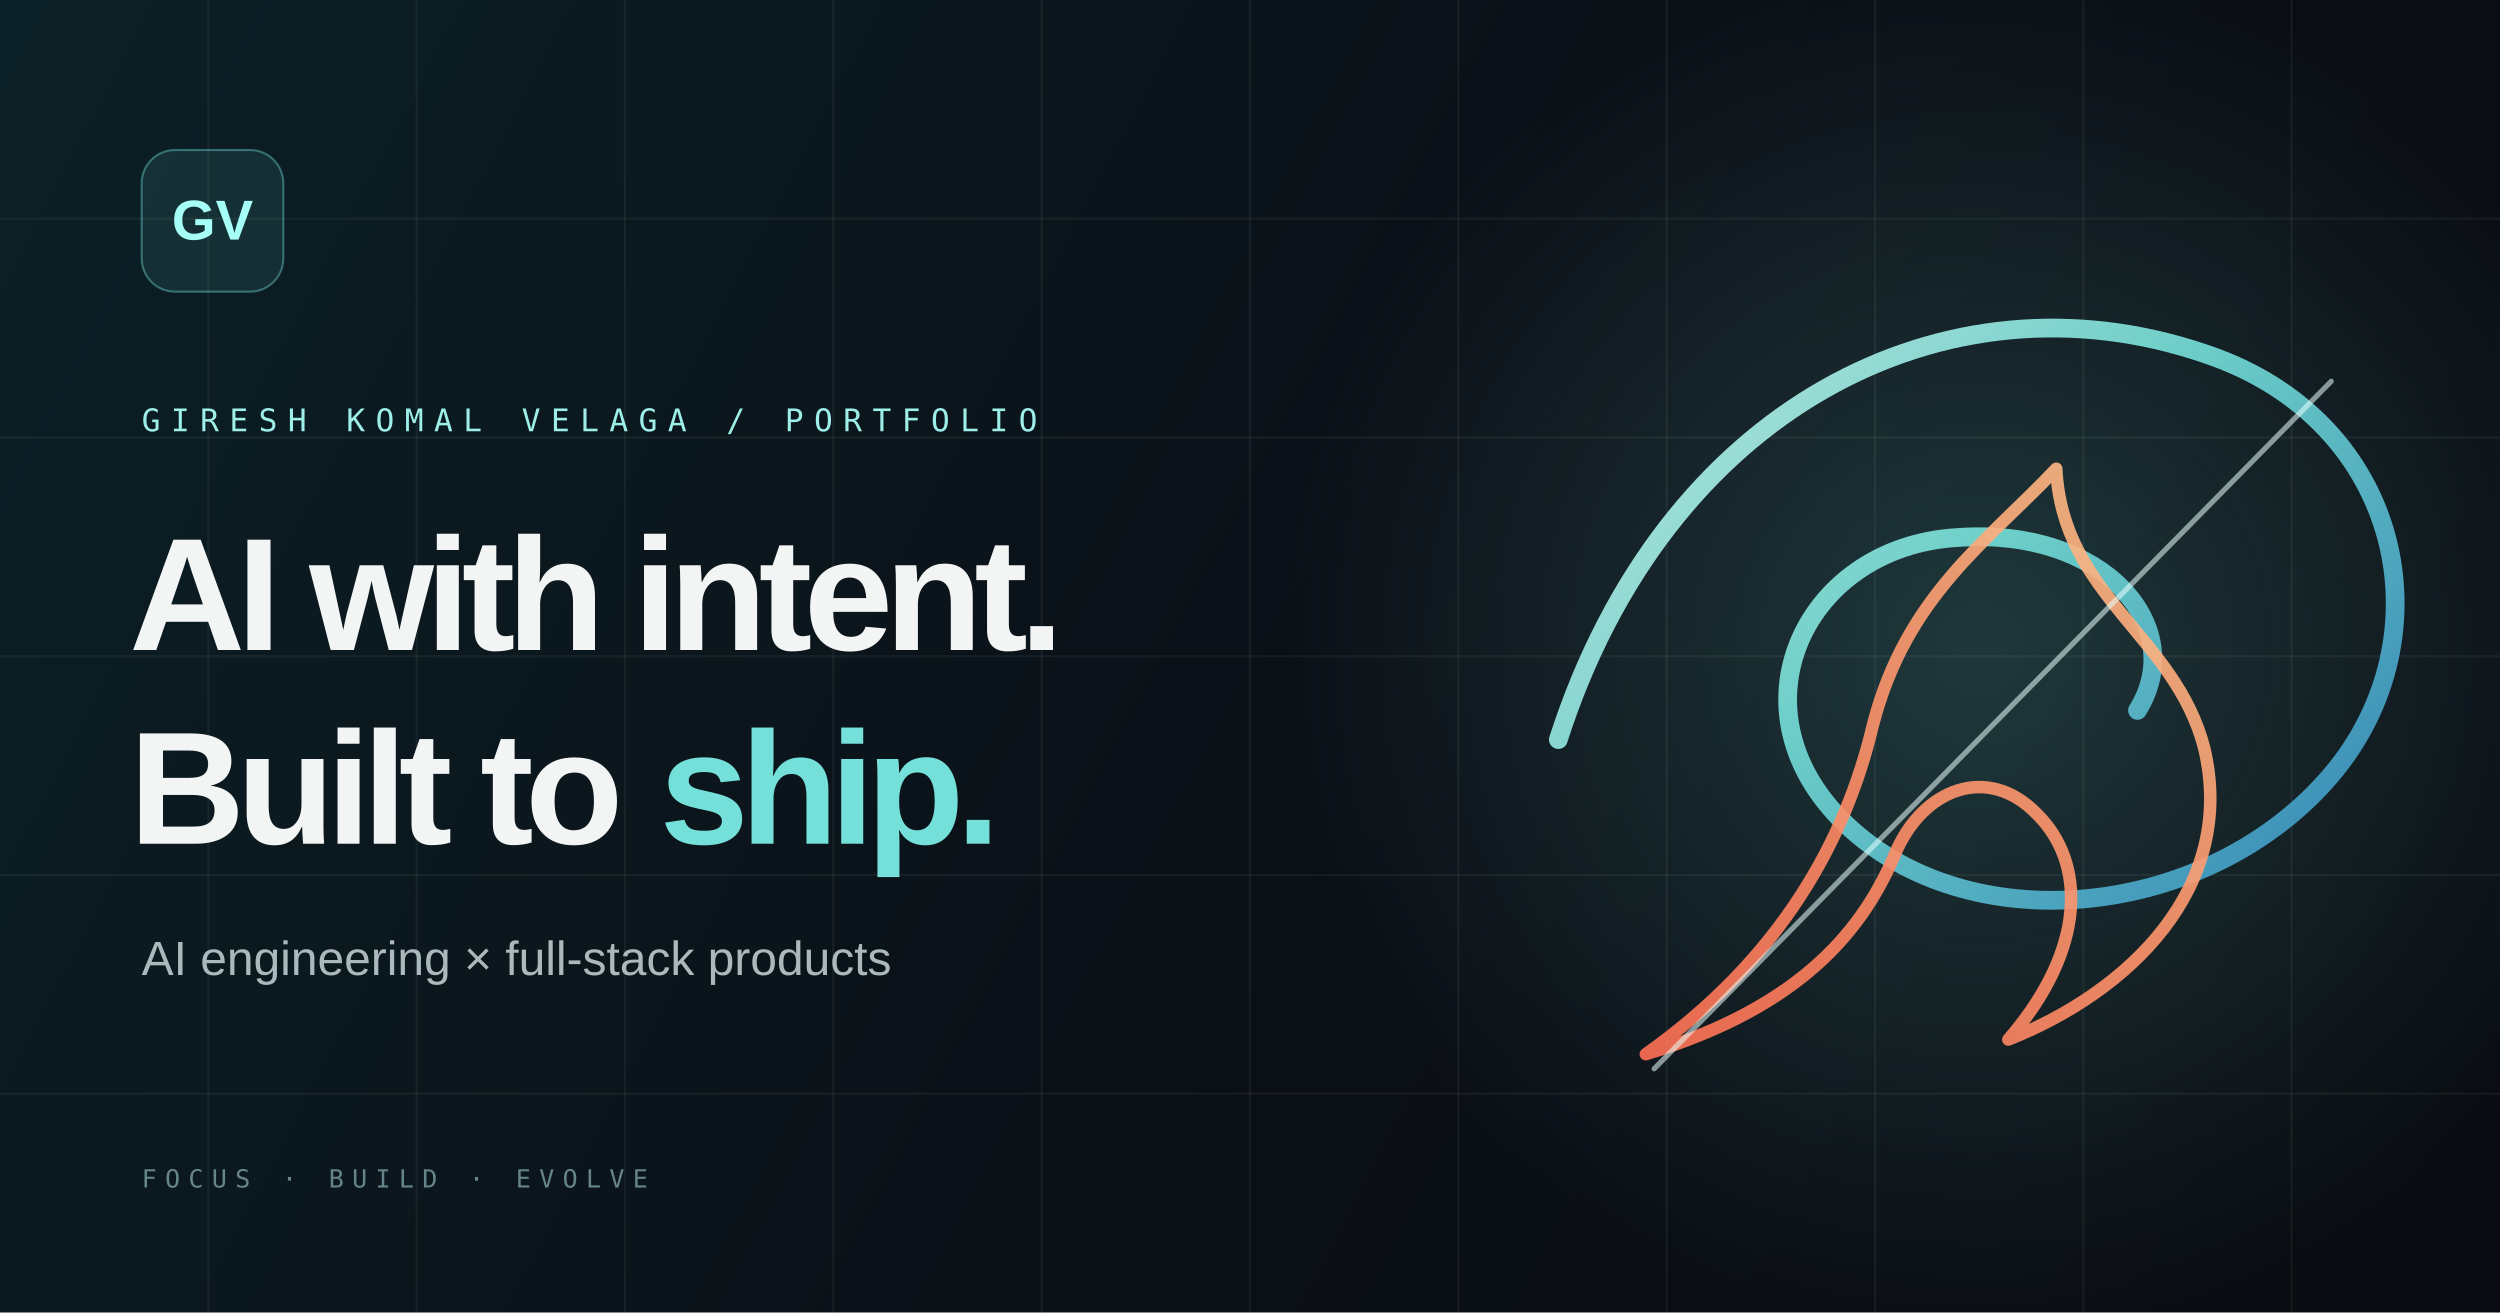
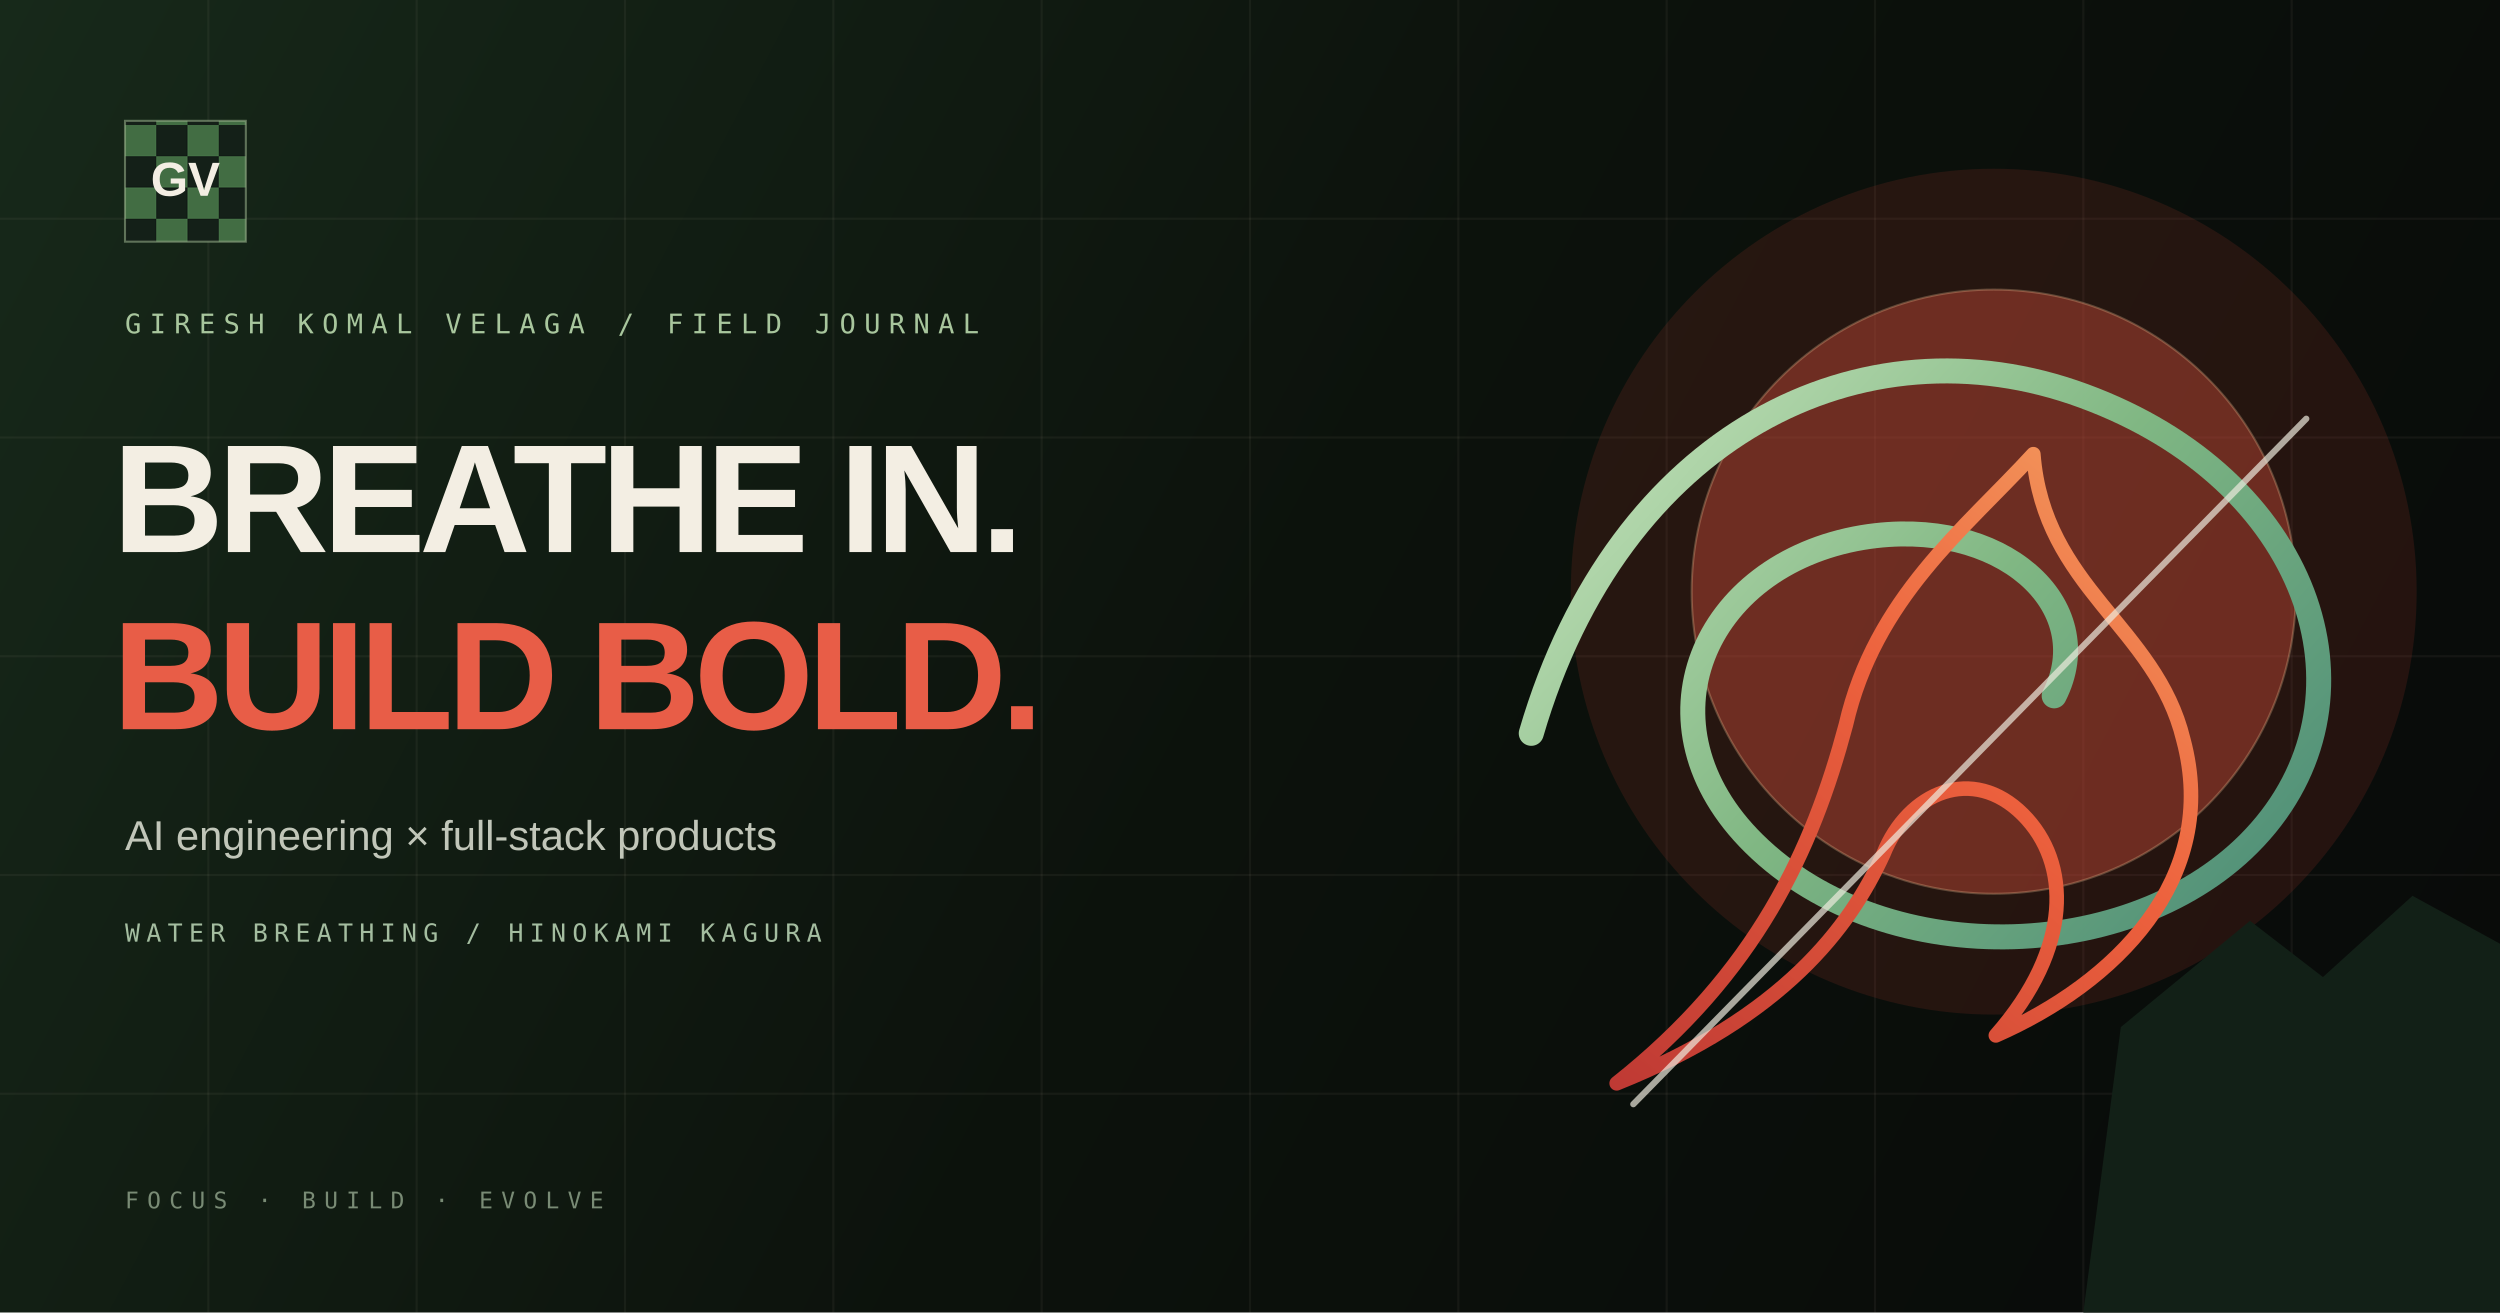
<svg xmlns="http://www.w3.org/2000/svg" width="1200" height="630" viewBox="0 0 1200 630" fill="none">
  <defs>
-     <linearGradient id="bg" x1="0" y1="0" x2="1200" y2="630" gradientUnits="userSpaceOnUse">
-       <stop stop-color="#0B2026" />
-       <stop offset=".52" stop-color="#0B1017" />
-       <stop offset="1" stop-color="#090B10" />
+     <linearGradient id="night" x1="0" y1="0" x2="1200" y2="630" gradientUnits="userSpaceOnUse">
+       <stop stop-color="#17291A" />
+       <stop offset=".5" stop-color="#0C120C" />
+       <stop offset="1" stop-color="#080A09" />
    </linearGradient>
-     <radialGradient id="glow">
-       <stop stop-color="#75E0D9" stop-opacity=".2" />
-       <stop offset="1" stop-color="#75E0D9" stop-opacity="0" />
-     </radialGradient>
-     <linearGradient id="water" x1="775" y1="95" x2="1148" y2="495" gradientUnits="userSpaceOnUse">
-       <stop stop-color="#E0FFFA" />
-       <stop offset=".45" stop-color="#75E0D9" />
-       <stop offset="1" stop-color="#2B7FC1" />
+     <linearGradient id="water" x1="720" y1="110" x2="1150" y2="500" gradientUnits="userSpaceOnUse">
+       <stop stop-color="#DDF2CE" />
+       <stop offset=".5" stop-color="#80B783" />
+       <stop offset="1" stop-color="#397D73" />
    </linearGradient>
-     <linearGradient id="fire" x1="735" y1="525" x2="1100" y2="120" gradientUnits="userSpaceOnUse">
-       <stop stop-color="#FF674E" />
-       <stop offset=".55" stop-color="#FF9E72" />
-       <stop offset="1" stop-color="#FFE2A0" />
+     <linearGradient id="fire" x1="740" y1="550" x2="1090" y2="120" gradientUnits="userSpaceOnUse">
+       <stop stop-color="#B63232" />
+       <stop offset=".5" stop-color="#ED613D" />
+       <stop offset="1" stop-color="#F7C274" />
    </linearGradient>
+     <pattern id="checks" width="30" height="30" patternUnits="userSpaceOnUse">
+       <rect width="30" height="30" fill="#142018" />
+       <rect width="15" height="15" fill="#426D43" />
+       <rect x="15" y="15" width="15" height="15" fill="#426D43" />
+     </pattern>
  </defs>
-   <rect width="1200" height="630" fill="url(#bg)" />
-   <circle cx="950" cy="312" r="335" fill="url(#glow)" />
-   <g stroke="#DDFEFB" stroke-opacity=".055">
+   <rect width="1200" height="630" fill="url(#night)" />
+   <g stroke="#F2E6D1" stroke-opacity=".05">
    <path d="M0 105H1200M0 210H1200M0 315H1200M0 420H1200M0 525H1200" />
    <path d="M100 0V630M200 0V630M300 0V630M400 0V630M500 0V630M600 0V630M700 0V630M800 0V630M900 0V630M1000 0V630M1100 0V630" />
  </g>
-   <rect x="68" y="72" width="68" height="68" rx="16" fill="#75E0D9" fill-opacity=".1" stroke="#75E0D9" stroke-opacity=".4" />
-   <text x="102" y="115" fill="#A6FFF7" text-anchor="middle" font-family="Arial,sans-serif" font-size="27" font-weight="700">GV</text>
-   <text x="68" y="207" fill="#9DEFE8" font-family="monospace" font-size="15" letter-spacing="5">GIRESH KOMAL VELAGA / PORTFOLIO</text>
-   <text x="62" y="312" fill="#F3F5F4" font-family="Arial,sans-serif" font-size="77" font-weight="700" letter-spacing="-4">AI with intent.</text>
-   <text x="62" y="405" fill="#F3F5F4" font-family="Arial,sans-serif" font-size="77" font-weight="700" letter-spacing="-4">Built to <tspan fill="#75E0D9">ship.</tspan>
-   </text>
-   <text x="68" y="468" fill="#ABB9BD" font-family="Arial,sans-serif" font-size="23">AI engineering × full-stack products</text>
-   <path d="M748 355C799 196 934 127 1059 170C1154 202 1175 306 1119 372C1062 439 953 452 892 401C826 346 864 262 940 258C1010 253 1051 301 1026 341" stroke="url(#water)" stroke-width="9" stroke-linecap="round" opacity=".9" />
-   <path d="M790 506C855 460 886 403 899 348C915 286 954 260 987 225C990 286 1044 305 1058 359C1074 426 1022 476 964 499C1002 455 1001 414 978 391C954 366 923 379 910 409C895 445 866 483 790 506Z" stroke="url(#fire)" stroke-width="6" stroke-linejoin="round" opacity=".9" />
-   <path d="M794 513L1119 183" stroke="#E8FFFC" stroke-opacity=".55" stroke-width="2.5" stroke-linecap="round" />
-   <text x="68" y="570" fill="#65858A" font-family="monospace" font-size="12" letter-spacing="4">FOCUS · BUILD · EVOLVE</text>
+   <rect x="60" y="58" width="58" height="58" fill="url(#checks)" stroke="#9DB58F" stroke-opacity=".55" />
+   <text x="89" y="94" fill="#F3EEE3" text-anchor="middle" font-family="Arial,sans-serif" font-size="23" font-weight="700">GV</text>
+   <text x="60" y="160" fill="#A8C69D" font-family="monospace" font-size="13" letter-spacing="4">GIRESH KOMAL VELAGA / FIELD JOURNAL</text>
+   <text x="54" y="265" fill="#F3EEE3" font-family="Arial,sans-serif" font-size="74" font-weight="700" letter-spacing="-3">BREATHE IN.</text>
+   <text x="54" y="350" fill="#E85D47" font-family="Arial,sans-serif" font-size="74" font-weight="700" letter-spacing="-3">BUILD BOLD.</text>
+   <text x="60" y="408" fill="#C1C6B9" font-family="Arial,sans-serif" font-size="20">AI engineering × full-stack products</text>
+   <text x="60" y="452" fill="#A4BDA0" font-family="monospace" font-size="12" letter-spacing="3">WATER BREATHING / HINOKAMI KAGURA</text>
+   <circle cx="957" cy="284" r="203" fill="#B83C31" fill-opacity=".16" />
+   <circle cx="957" cy="284" r="145" fill="#C74B39" fill-opacity=".45" stroke="#F3C99A" stroke-opacity=".28" />
+   <path d="M735 352C777 208 894 151 1000 190C1109 230 1143 333 1085 399C1029 463 906 468 842 405C784 348 817 271 894 258C961 247 1008 291 986 334" stroke="url(#water)" stroke-width="12" stroke-linecap="round" />
+   <path d="M776 520C843 467 870 408 886 348C900 287 943 254 976 218C981 282 1035 301 1048 355C1066 422 1015 472 958 497C995 455 994 414 971 391C947 367 916 380 904 410C888 445 856 488 776 520Z" stroke="url(#fire)" stroke-width="7" stroke-linejoin="round" />
+   <path d="M784 530L1107 201" stroke="#EDEADD" stroke-width="3" stroke-linecap="round" opacity=".7" />
+   <path d="M1018 493L1080 442L1115 469L1158 430L1200 453V630H1000Z" fill="#122017" />
+   <text x="60" y="580" fill="#798B75" font-family="monospace" font-size="11" letter-spacing="4">FOCUS · BUILD · EVOLVE</text>
</svg>
